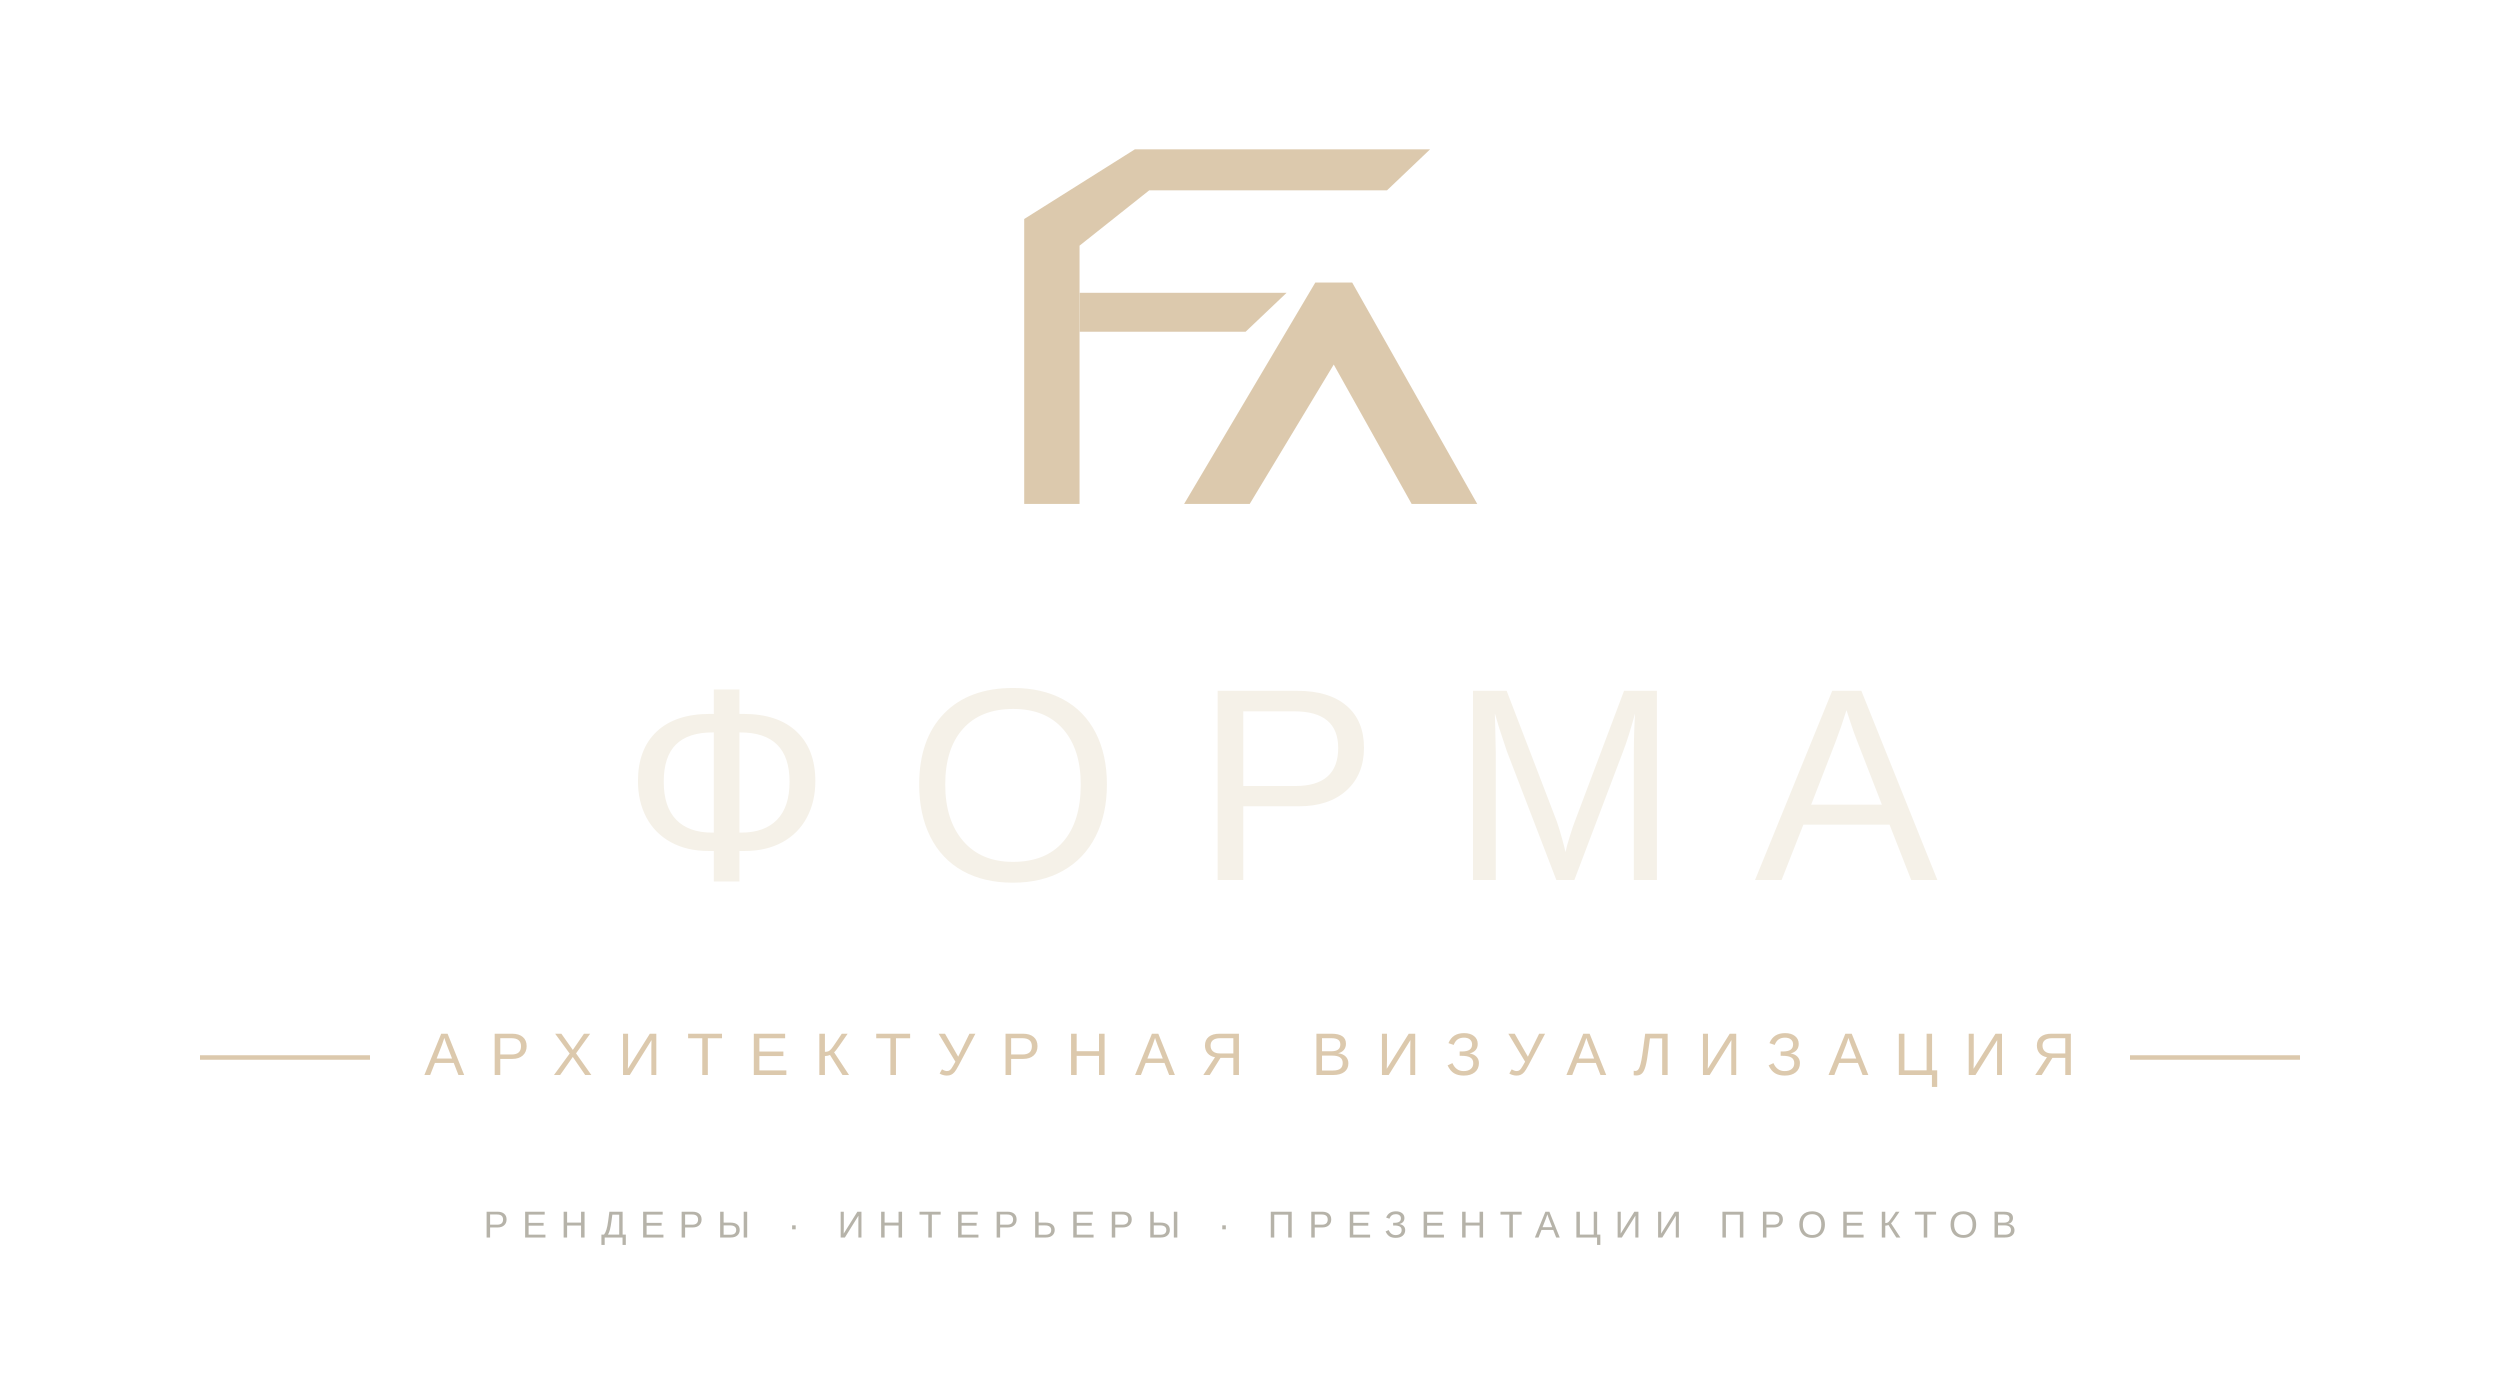
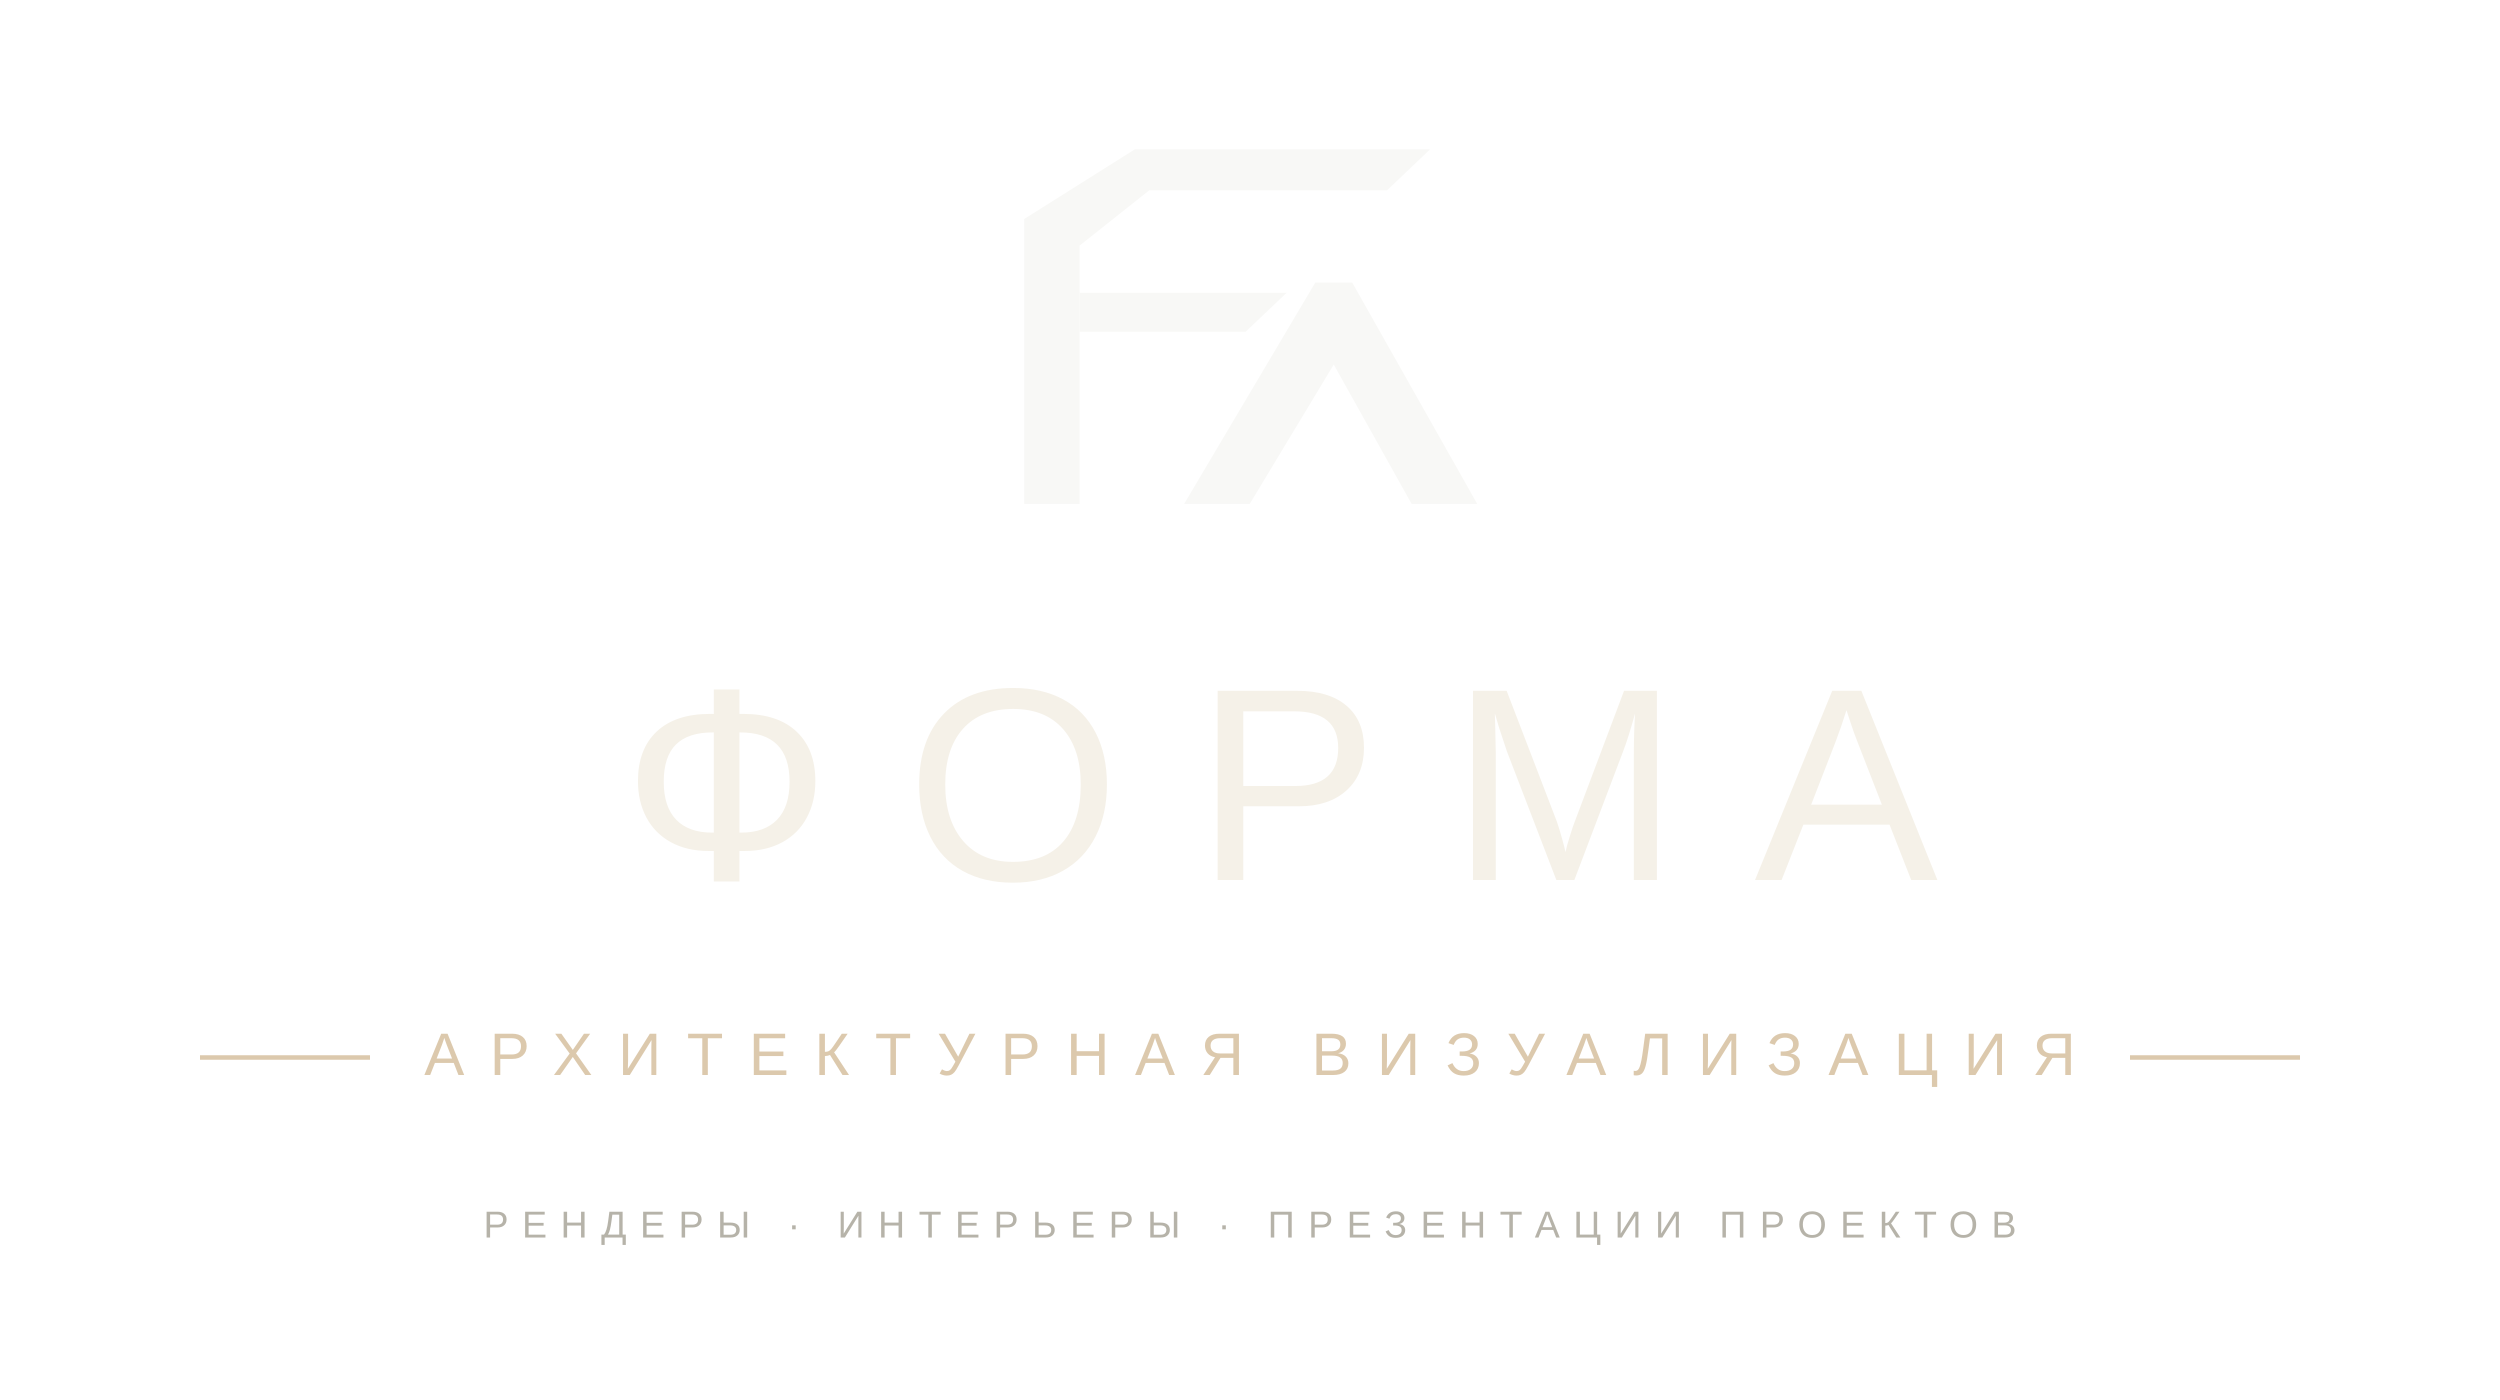
<svg xmlns="http://www.w3.org/2000/svg" viewBox="0 0 1000 560" role="img" aria-labelledby="title desc">
  <g transform="translate(390 22) scale(.82)">
-     <g fill="#DCC9AD">
+     <g fill="#F8F8F6">
      <path d="M24 80 78 46H222l-21 20H85L51 93v126H24Z" />
      <path d="M51 116h101l-20 19H51Z" />
      <path d="m102 219 64-108h18l61 108h-32l-38-68-41 68Z" />
    </g>
  </g>
  <g fill="#F5F1E8" text-anchor="middle" font-family="Manrope, 'Helvetica Neue', Arial, sans-serif">
    <text x="512" y="352" font-size="110" font-weight="400" letter-spacing="30">ФОРМА</text>
    <text x="500" y="430" font-size="24" font-weight="500" letter-spacing="10.2" fill="#DCC9AD">АРХИТЕКТУРНАЯ ВИЗУАЛИЗАЦИЯ</text>
    <text x="500" y="495" font-size="15" font-weight="400" letter-spacing="5.4" fill="#B6B3A9">РЕНДЕРЫ · ИНТЕРЬЕРЫ · ПРЕЗЕНТАЦИИ ПРОЕКТОВ</text>
  </g>
  <path d="M80 423H148M852 423H920" stroke="#DCC9AD" stroke-width="1.8" />
</svg>
